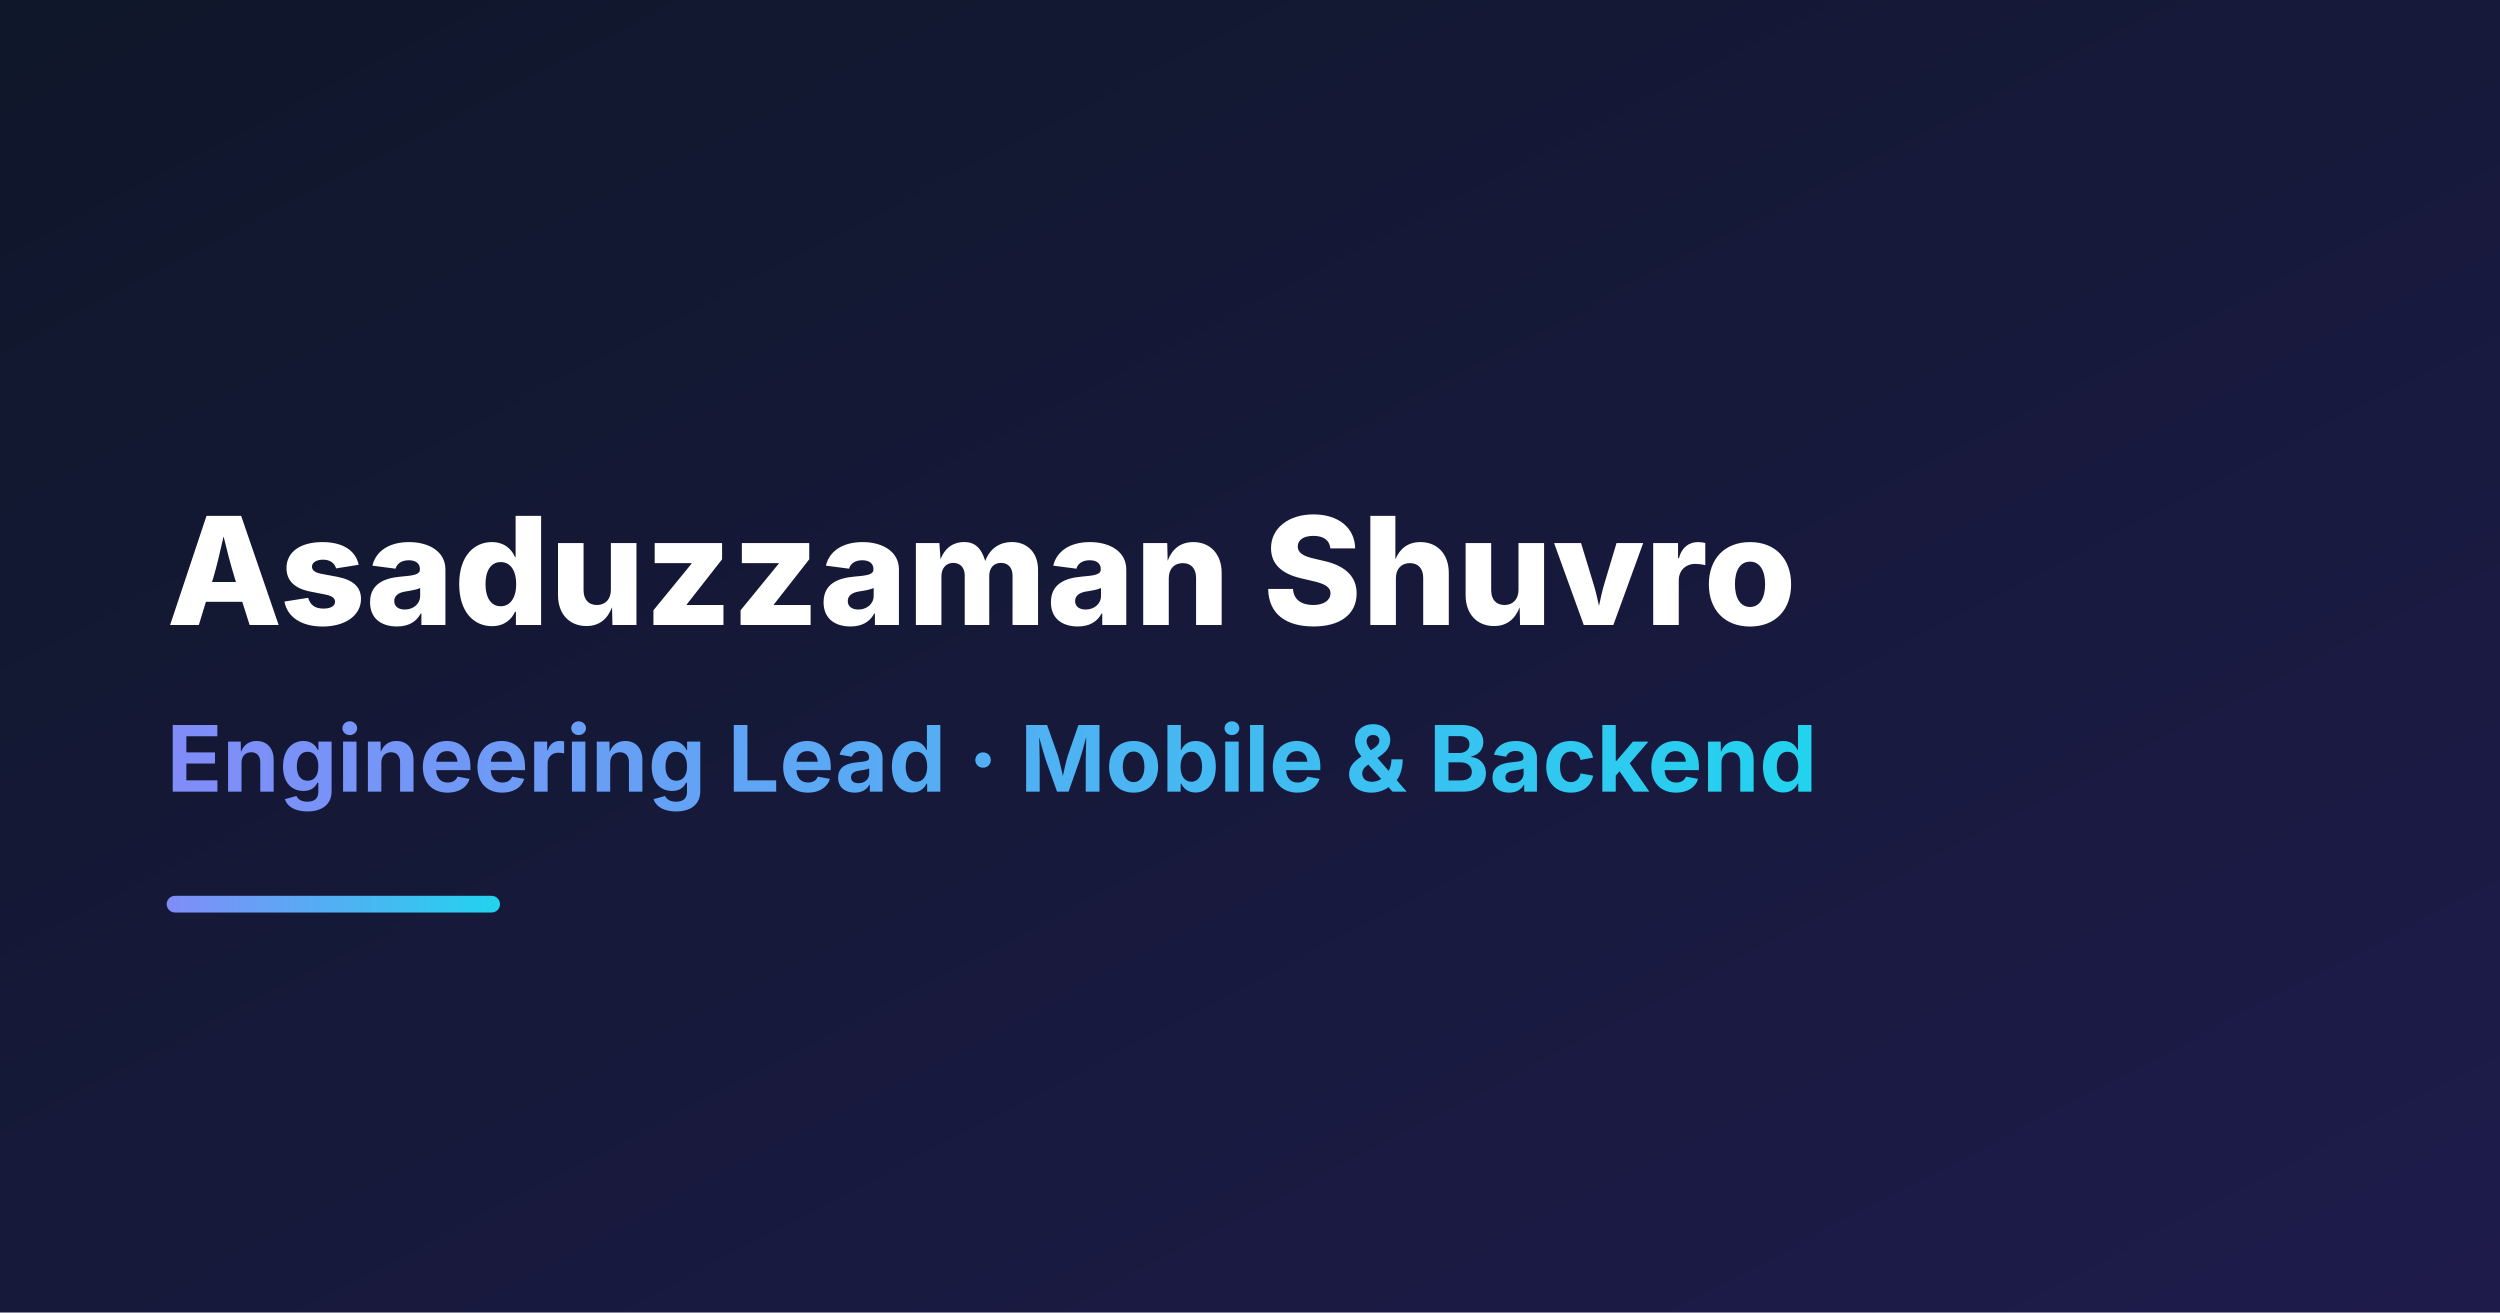
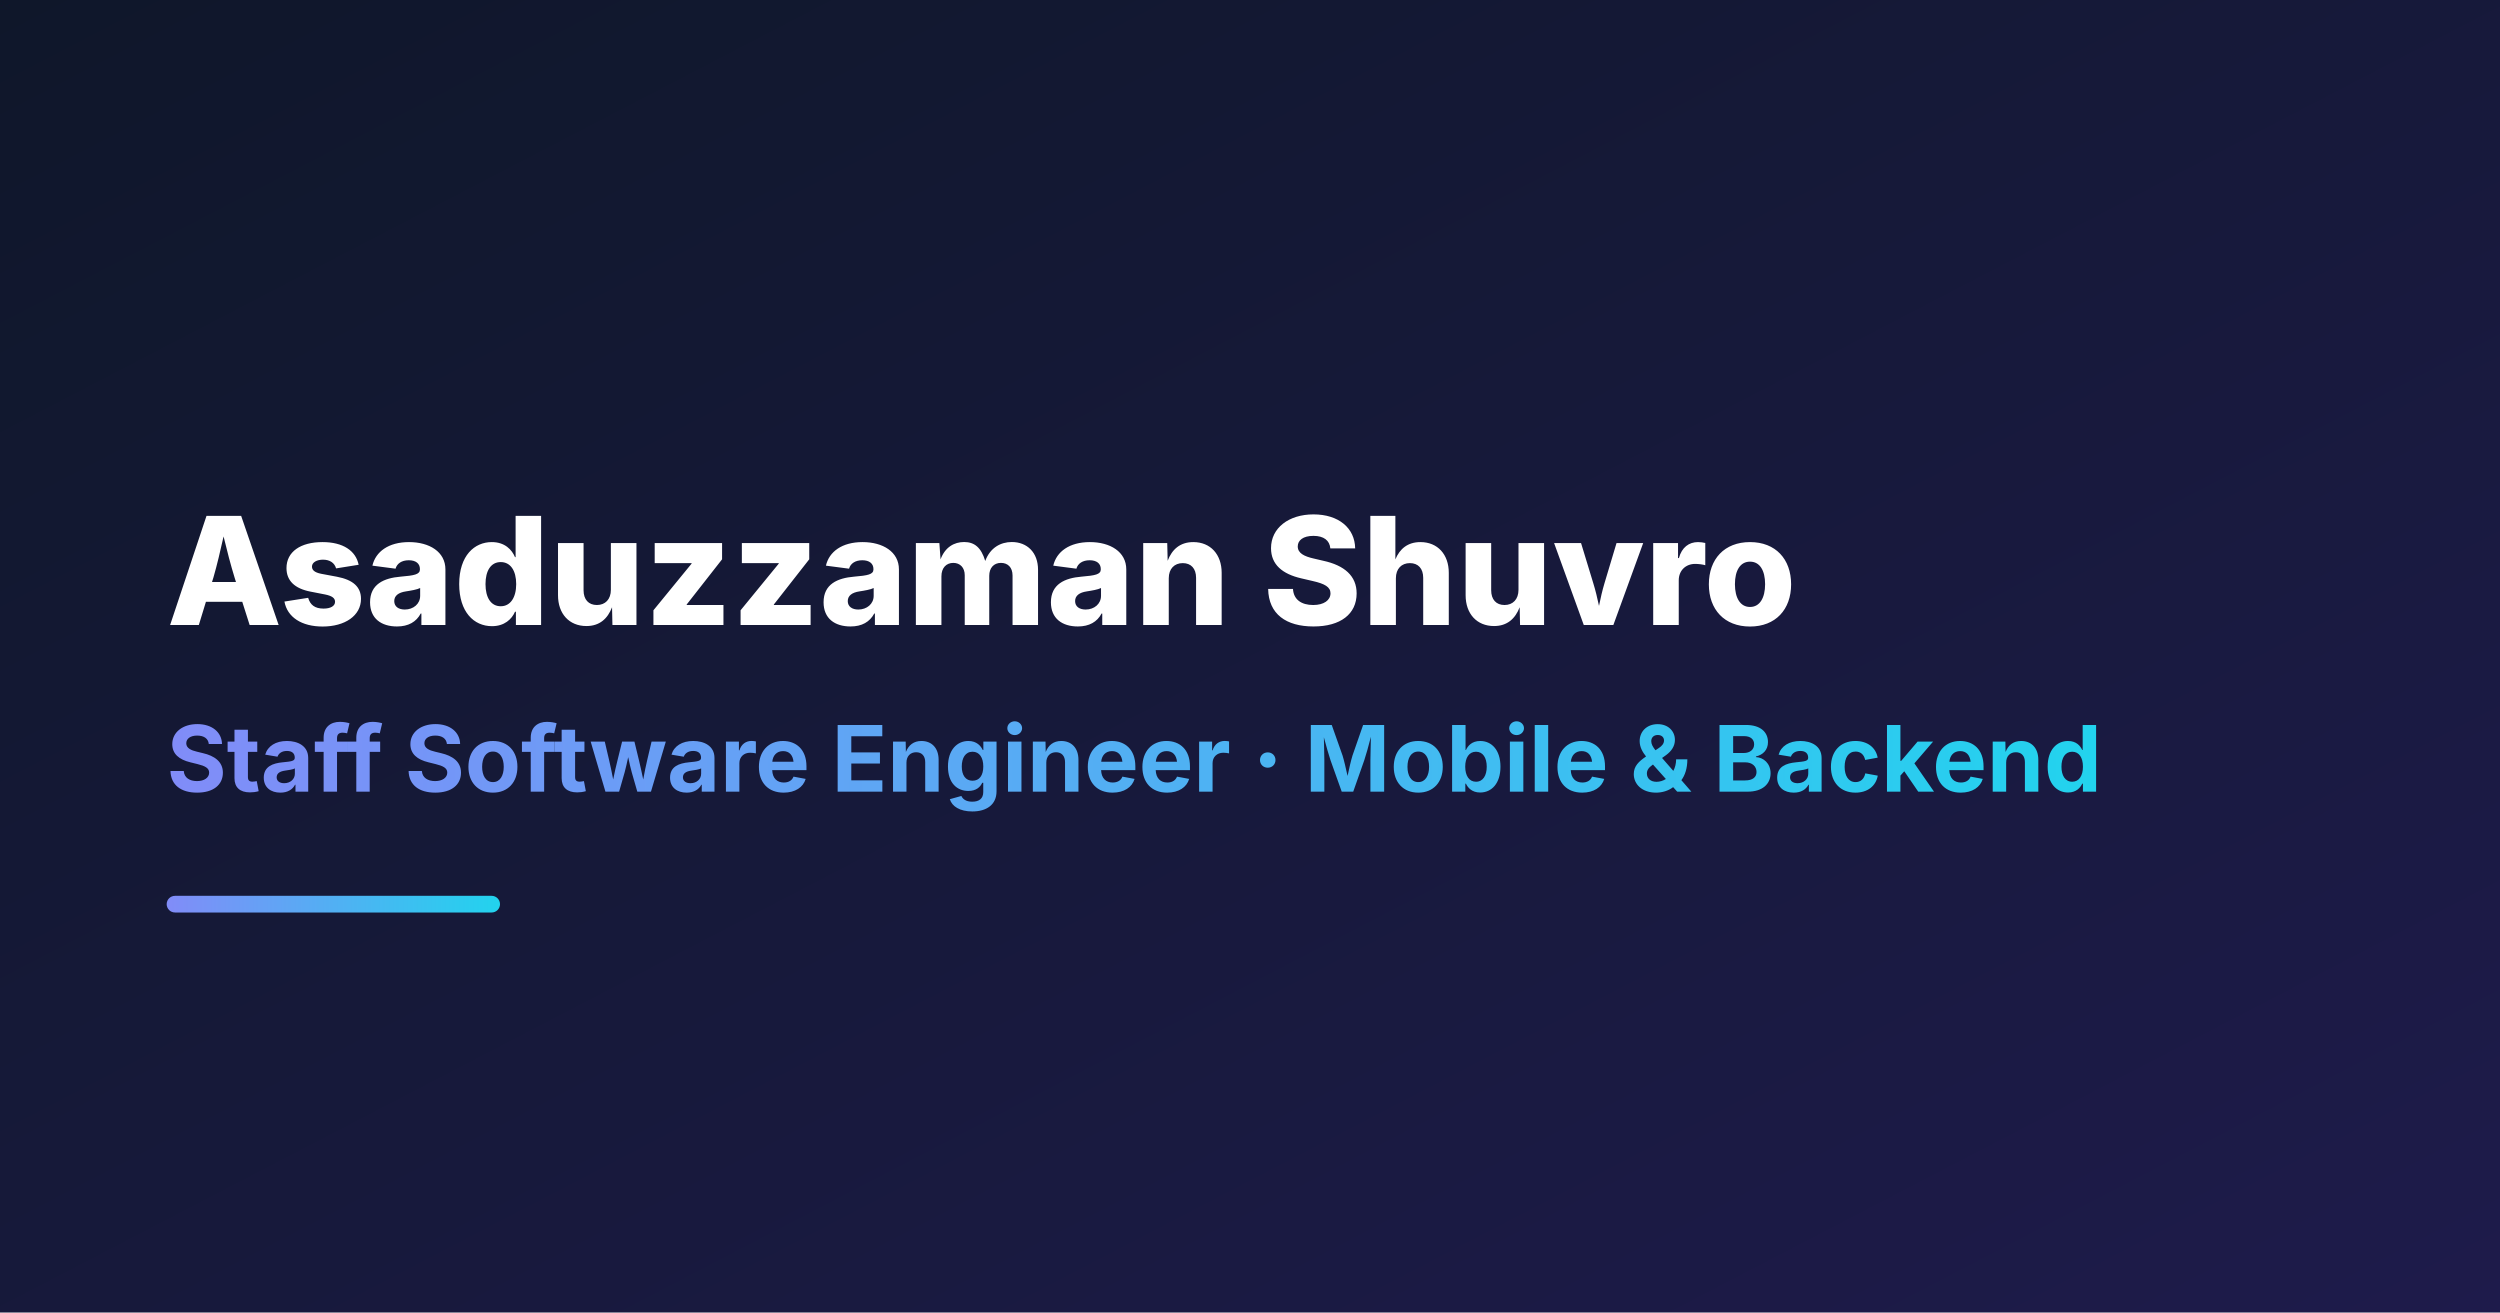
<svg xmlns="http://www.w3.org/2000/svg" width="1200" height="630" viewBox="0 0 1200 630">
  <defs>
    <linearGradient id="bg" x1="0" y1="0" x2="1" y2="1">
      <stop offset="0" stop-color="#0f172a" />
      <stop offset="1" stop-color="#1e1b4b" />
    </linearGradient>
    <linearGradient id="accent" x1="0" y1="0" x2="1" y2="0">
      <stop offset="0" stop-color="#818cf8" />
      <stop offset="1" stop-color="#22d3ee" />
    </linearGradient>
  </defs>
  <rect width="1200" height="630" fill="url(#bg)" />
  <text x="80" y="300" font-family="Inter, sans-serif" font-size="72" font-weight="800" fill="#ffffff">Asaduzzaman Shuvro</text>
-   <text x="80" y="380" font-family="Inter, sans-serif" font-size="44" font-weight="700" fill="url(#accent)">Engineering Lead · Mobile &amp; Backend</text>
+   <text x="80" y="380" font-family="Inter, sans-serif" font-size="44" font-weight="700" fill="url(#accent)">Staff Software Engineer · Mobile &amp; Backend</text>
  <rect x="80" y="430" width="160" height="8" rx="4" fill="url(#accent)" />
</svg>
